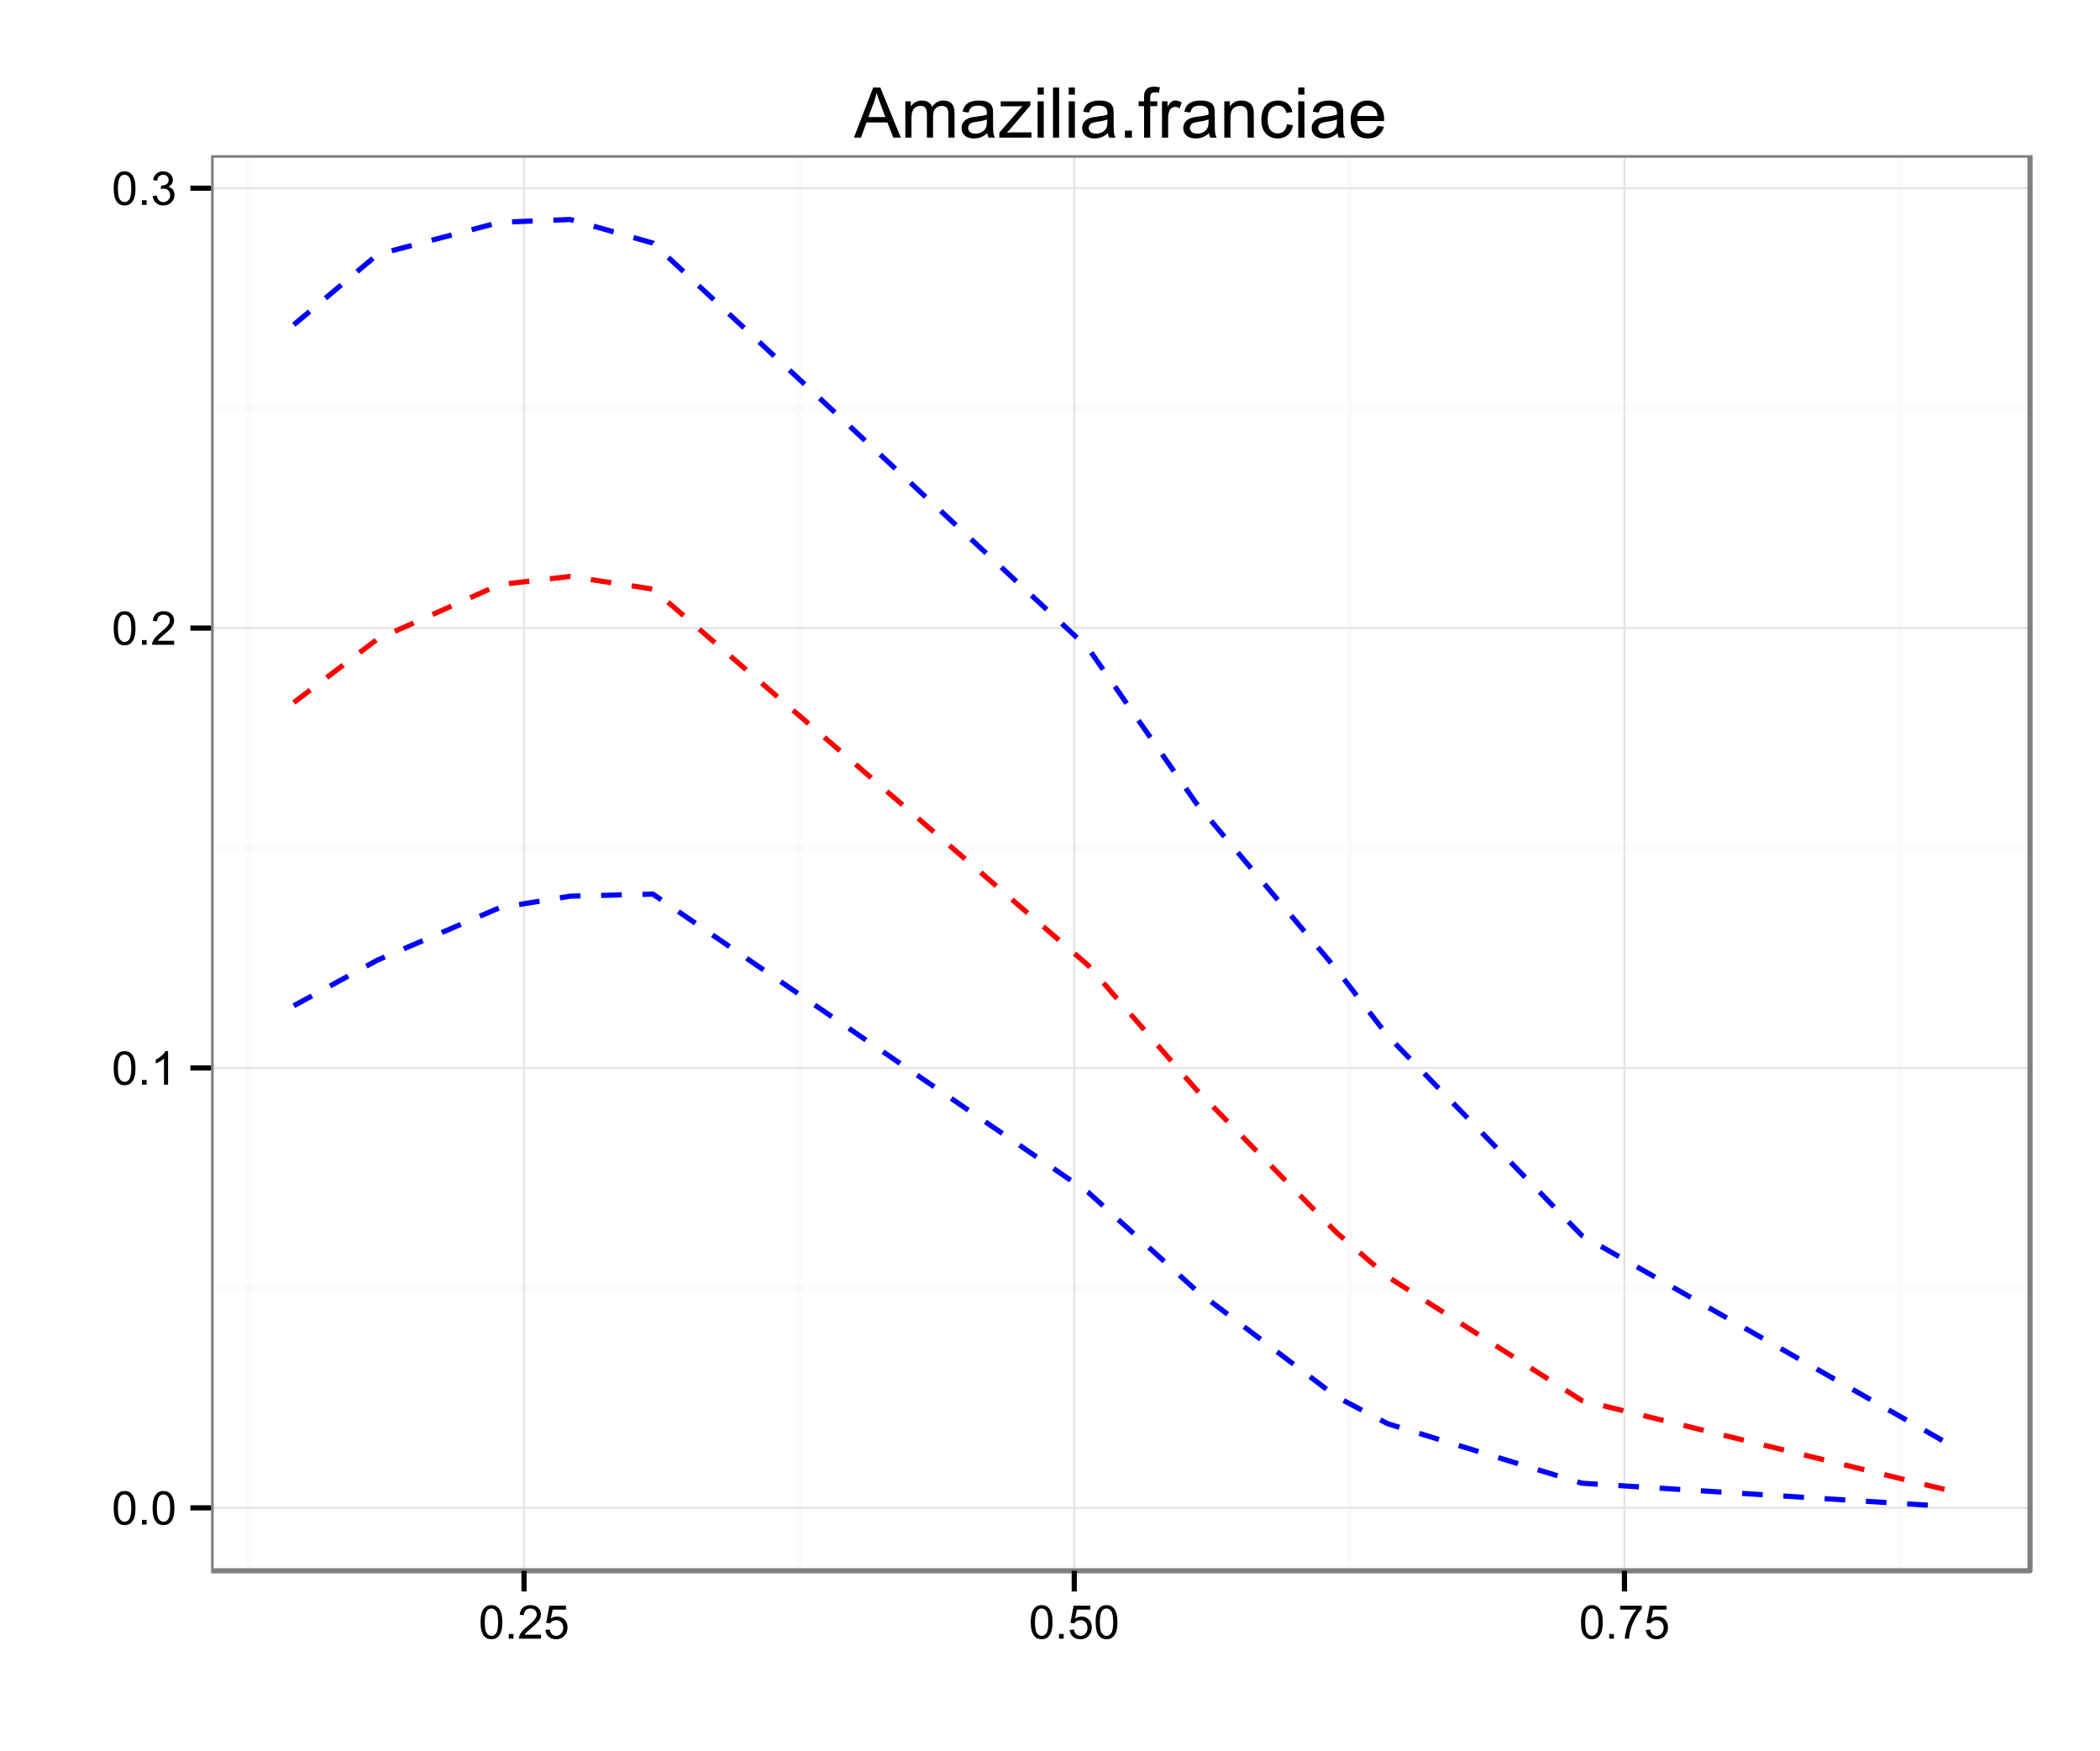
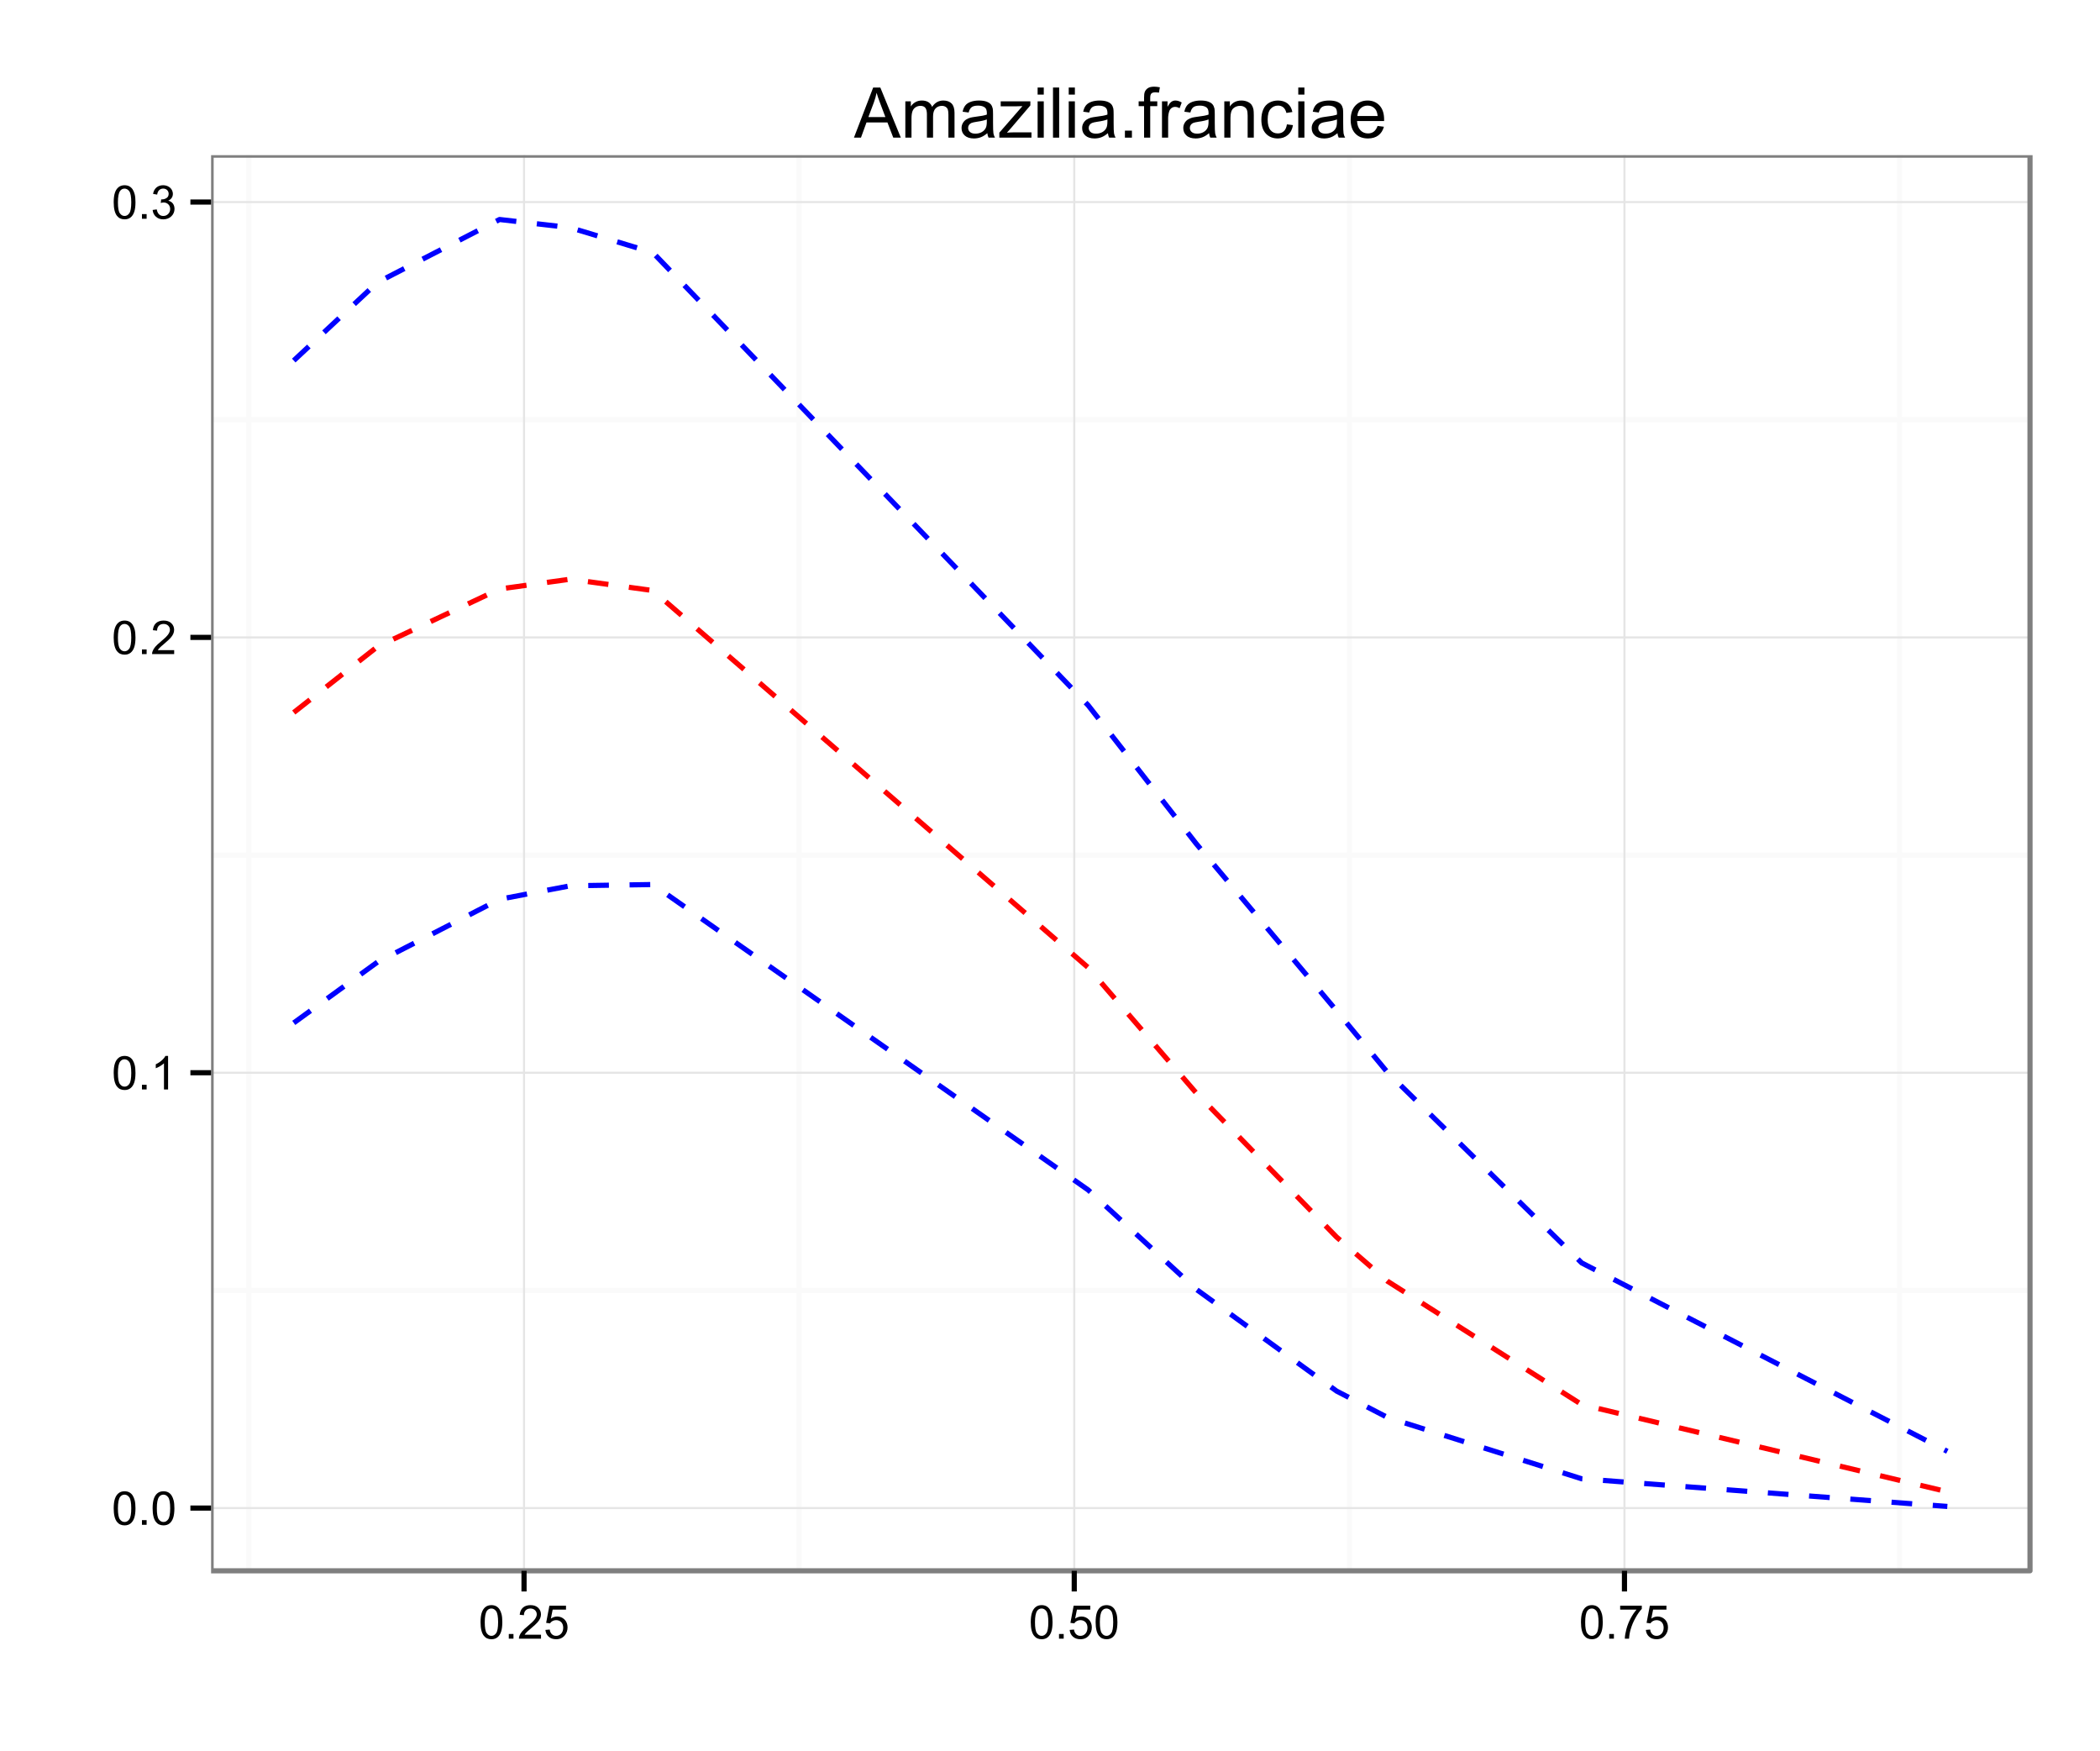
<svg xmlns="http://www.w3.org/2000/svg" xmlns:xlink="http://www.w3.org/1999/xlink" width="432pt" height="360pt" viewBox="0 0 432 360" version="1.1">
  <defs>
    <g>
      <symbol overflow="visible" id="glyph0-0">
        <path style="stroke:none;" d="M 0.398 -3.391 C 0.398 -4.199 0.48 -4.852 0.648 -5.352 C 0.812 -5.844 1.062 -6.227 1.395 -6.496 C 1.723 -6.762 2.137 -6.895 2.641 -6.898 C 3.004 -6.895 3.328 -6.82 3.609 -6.676 C 3.887 -6.523 4.113 -6.312 4.297 -6.035 C 4.477 -5.754 4.621 -5.41 4.723 -5.012 C 4.824 -4.605 4.875 -4.066 4.879 -3.391 C 4.875 -2.582 4.793 -1.93 4.629 -1.438 C 4.465 -0.938 4.215 -0.555 3.887 -0.289 C 3.555 -0.016 3.141 0.117 2.641 0.117 C 1.973 0.117 1.453 -0.117 1.078 -0.594 C 0.625 -1.164 0.398 -2.098 0.398 -3.391 Z M 1.266 -3.391 C 1.266 -2.258 1.395 -1.508 1.66 -1.137 C 1.922 -0.762 2.25 -0.574 2.641 -0.578 C 3.023 -0.574 3.348 -0.762 3.613 -1.141 C 3.875 -1.512 4.008 -2.262 4.012 -3.391 C 4.008 -4.52 3.875 -5.27 3.613 -5.645 C 3.348 -6.012 3.02 -6.199 2.629 -6.203 C 2.238 -6.199 1.93 -6.035 1.703 -5.711 C 1.41 -5.289 1.266 -4.516 1.266 -3.391 Z M 1.266 -3.391 " />
      </symbol>
      <symbol overflow="visible" id="glyph0-1">
        <path style="stroke:none;" d="M 0.871 0 L 0.871 -0.961 L 1.832 -0.961 L 1.832 0 Z M 0.871 0 " />
      </symbol>
      <symbol overflow="visible" id="glyph0-2">
        <path style="stroke:none;" d="M 3.578 0 L 2.734 0 L 2.734 -5.375 C 2.527 -5.18 2.262 -4.988 1.934 -4.793 C 1.602 -4.598 1.305 -4.453 1.047 -4.359 L 1.047 -5.176 C 1.516 -5.395 1.926 -5.664 2.281 -5.98 C 2.633 -6.293 2.883 -6.598 3.031 -6.898 L 3.578 -6.898 Z M 3.578 0 " />
      </symbol>
      <symbol overflow="visible" id="glyph0-3">
        <path style="stroke:none;" d="M 4.832 -0.812 L 4.832 0 L 0.289 0 C 0.281 -0.203 0.316 -0.398 0.391 -0.586 C 0.504 -0.895 0.688 -1.199 0.945 -1.5 C 1.195 -1.797 1.562 -2.141 2.047 -2.539 C 2.789 -3.148 3.297 -3.637 3.562 -3.996 C 3.824 -4.352 3.953 -4.688 3.957 -5.012 C 3.953 -5.34 3.836 -5.621 3.598 -5.855 C 3.355 -6.082 3.043 -6.199 2.664 -6.203 C 2.254 -6.199 1.93 -6.078 1.688 -5.836 C 1.441 -5.59 1.316 -5.25 1.316 -4.824 L 0.449 -4.914 C 0.508 -5.559 0.73 -6.051 1.121 -6.391 C 1.504 -6.727 2.023 -6.895 2.68 -6.898 C 3.336 -6.895 3.859 -6.715 4.246 -6.352 C 4.629 -5.984 4.82 -5.531 4.824 -4.992 C 4.82 -4.715 4.766 -4.441 4.652 -4.18 C 4.539 -3.91 4.352 -3.633 4.094 -3.34 C 3.832 -3.047 3.398 -2.645 2.793 -2.133 C 2.285 -1.707 1.961 -1.418 1.816 -1.266 C 1.672 -1.113 1.551 -0.961 1.461 -0.812 Z M 4.832 -0.812 " />
      </symbol>
      <symbol overflow="visible" id="glyph0-4">
        <path style="stroke:none;" d="M 0.402 -1.812 L 1.246 -1.926 C 1.34 -1.445 1.504 -1.102 1.738 -0.895 C 1.969 -0.68 2.254 -0.574 2.594 -0.578 C 2.988 -0.574 3.324 -0.711 3.598 -0.988 C 3.871 -1.262 4.008 -1.602 4.008 -2.012 C 4.008 -2.395 3.879 -2.715 3.629 -2.969 C 3.371 -3.219 3.051 -3.344 2.664 -3.348 C 2.5 -3.344 2.301 -3.312 2.066 -3.254 L 2.16 -3.992 C 2.215 -3.984 2.262 -3.984 2.297 -3.984 C 2.656 -3.984 2.977 -4.078 3.266 -4.266 C 3.551 -4.453 3.695 -4.742 3.699 -5.133 C 3.695 -5.441 3.59 -5.695 3.383 -5.902 C 3.172 -6.102 2.902 -6.203 2.574 -6.207 C 2.242 -6.203 1.969 -6.102 1.754 -5.895 C 1.531 -5.688 1.391 -5.379 1.332 -4.969 L 0.488 -5.117 C 0.586 -5.68 0.82 -6.121 1.188 -6.434 C 1.551 -6.742 2.008 -6.895 2.555 -6.898 C 2.93 -6.895 3.273 -6.816 3.59 -6.656 C 3.902 -6.496 4.145 -6.277 4.312 -6 C 4.48 -5.719 4.562 -5.422 4.566 -5.113 C 4.562 -4.812 4.484 -4.543 4.324 -4.301 C 4.164 -4.059 3.926 -3.863 3.617 -3.723 C 4.02 -3.625 4.336 -3.43 4.562 -3.137 C 4.785 -2.84 4.898 -2.473 4.902 -2.031 C 4.898 -1.426 4.68 -0.918 4.246 -0.504 C 3.805 -0.09 3.25 0.117 2.586 0.121 C 1.98 0.117 1.48 -0.059 1.086 -0.418 C 0.684 -0.773 0.457 -1.238 0.402 -1.812 Z M 0.402 -1.812 " />
      </symbol>
      <symbol overflow="visible" id="glyph0-5">
        <path style="stroke:none;" d="M 0.398 -1.801 L 1.285 -1.875 C 1.348 -1.441 1.5 -1.117 1.742 -0.902 C 1.977 -0.684 2.266 -0.574 2.605 -0.578 C 3.008 -0.574 3.352 -0.727 3.637 -1.035 C 3.914 -1.34 4.055 -1.746 4.059 -2.254 C 4.055 -2.734 3.918 -3.113 3.652 -3.395 C 3.379 -3.668 3.027 -3.809 2.594 -3.812 C 2.316 -3.809 2.07 -3.746 1.855 -3.625 C 1.633 -3.5 1.461 -3.34 1.34 -3.145 L 0.547 -3.25 L 1.215 -6.777 L 4.633 -6.777 L 4.633 -5.973 L 1.891 -5.973 L 1.52 -4.125 C 1.926 -4.41 2.359 -4.551 2.816 -4.555 C 3.414 -4.551 3.922 -4.344 4.336 -3.93 C 4.746 -3.512 4.949 -2.977 4.953 -2.328 C 4.949 -1.703 4.77 -1.168 4.41 -0.719 C 3.969 -0.16 3.367 0.117 2.605 0.117 C 1.977 0.117 1.465 -0.055 1.074 -0.406 C 0.676 -0.754 0.453 -1.219 0.398 -1.801 Z M 0.398 -1.801 " />
      </symbol>
      <symbol overflow="visible" id="glyph0-6">
        <path style="stroke:none;" d="M 0.453 -5.973 L 0.453 -6.781 L 4.902 -6.781 L 4.902 -6.125 C 4.461 -5.656 4.027 -5.039 3.602 -4.27 C 3.168 -3.496 2.836 -2.703 2.605 -1.891 C 2.434 -1.312 2.324 -0.684 2.281 0 L 1.414 0 C 1.422 -0.539 1.531 -1.191 1.734 -1.961 C 1.938 -2.723 2.227 -3.461 2.609 -4.176 C 2.984 -4.883 3.391 -5.48 3.82 -5.973 Z M 0.453 -5.973 " />
      </symbol>
      <symbol overflow="visible" id="glyph1-0">
        <path style="stroke:none;" d="M -0.02 0 L 3.938 -10.309 L 5.406 -10.309 L 9.625 0 L 8.07 0 L 6.871 -3.121 L 2.559 -3.121 L 1.426 0 Z M 2.953 -4.234 L 6.449 -4.234 L 5.371 -7.086 C 5.039 -7.949 4.797 -8.664 4.641 -9.227 C 4.508 -8.562 4.32 -7.906 4.086 -7.258 Z M 2.953 -4.234 " />
      </symbol>
      <symbol overflow="visible" id="glyph1-1">
        <path style="stroke:none;" d="M 0.949 0 L 0.949 -7.469 L 2.082 -7.469 L 2.082 -6.418 C 2.312 -6.781 2.625 -7.078 3.016 -7.301 C 3.402 -7.523 3.844 -7.633 4.344 -7.637 C 4.895 -7.633 5.352 -7.52 5.707 -7.289 C 6.059 -7.059 6.305 -6.738 6.453 -6.328 C 7.039 -7.199 7.809 -7.633 8.762 -7.637 C 9.496 -7.633 10.066 -7.43 10.469 -7.02 C 10.863 -6.609 11.062 -5.977 11.066 -5.125 L 11.066 0 L 9.809 0 L 9.809 -4.703 C 9.809 -5.207 9.766 -5.57 9.684 -5.797 C 9.602 -6.016 9.453 -6.195 9.238 -6.336 C 9.02 -6.469 8.766 -6.539 8.48 -6.539 C 7.949 -6.539 7.516 -6.363 7.172 -6.016 C 6.824 -5.664 6.648 -5.105 6.652 -4.34 L 6.652 0 L 5.387 0 L 5.387 -4.852 C 5.383 -5.414 5.281 -5.836 5.074 -6.117 C 4.867 -6.398 4.527 -6.539 4.062 -6.539 C 3.703 -6.539 3.375 -6.445 3.074 -6.258 C 2.77 -6.07 2.551 -5.793 2.418 -5.434 C 2.281 -5.07 2.215 -4.551 2.215 -3.875 L 2.215 0 Z M 0.949 0 " />
      </symbol>
      <symbol overflow="visible" id="glyph1-2">
        <path style="stroke:none;" d="M 5.82 -0.922 C 5.348 -0.52 4.898 -0.238 4.465 -0.078 C 4.031 0.086 3.566 0.164 3.074 0.168 C 2.25 0.164 1.617 -0.035 1.18 -0.434 C 0.734 -0.832 0.516 -1.344 0.52 -1.969 C 0.516 -2.332 0.598 -2.664 0.77 -2.969 C 0.934 -3.27 1.152 -3.512 1.422 -3.699 C 1.691 -3.879 1.996 -4.02 2.336 -4.113 C 2.582 -4.176 2.957 -4.238 3.461 -4.305 C 4.48 -4.422 5.23 -4.566 5.715 -4.738 C 5.715 -4.91 5.719 -5.02 5.723 -5.07 C 5.719 -5.582 5.598 -5.945 5.363 -6.16 C 5.035 -6.441 4.555 -6.586 3.922 -6.59 C 3.324 -6.586 2.887 -6.48 2.605 -6.273 C 2.32 -6.062 2.109 -5.695 1.977 -5.168 L 0.738 -5.336 C 0.848 -5.863 1.031 -6.293 1.293 -6.621 C 1.547 -6.945 1.918 -7.195 2.41 -7.371 C 2.895 -7.547 3.461 -7.633 4.105 -7.637 C 4.742 -7.633 5.262 -7.559 5.66 -7.41 C 6.059 -7.258 6.352 -7.07 6.539 -6.844 C 6.727 -6.617 6.855 -6.328 6.934 -5.984 C 6.973 -5.766 6.996 -5.379 6.996 -4.816 L 6.996 -3.129 C 6.996 -1.949 7.02 -1.203 7.074 -0.895 C 7.125 -0.582 7.234 -0.285 7.398 0 L 6.074 0 C 5.941 -0.262 5.855 -0.566 5.82 -0.922 Z M 5.715 -3.746 C 5.254 -3.555 4.566 -3.398 3.648 -3.27 C 3.125 -3.191 2.758 -3.105 2.543 -3.016 C 2.328 -2.918 2.16 -2.781 2.047 -2.605 C 1.926 -2.422 1.867 -2.223 1.871 -2.004 C 1.867 -1.664 1.996 -1.383 2.254 -1.16 C 2.508 -0.934 2.883 -0.82 3.375 -0.824 C 3.859 -0.82 4.293 -0.926 4.676 -1.141 C 5.055 -1.352 5.332 -1.645 5.512 -2.02 C 5.645 -2.301 5.711 -2.723 5.715 -3.285 Z M 5.715 -3.746 " />
      </symbol>
      <symbol overflow="visible" id="glyph1-3">
        <path style="stroke:none;" d="M 0.281 0 L 0.281 -1.027 L 5.035 -6.484 C 4.492 -6.453 4.016 -6.438 3.605 -6.441 L 0.562 -6.441 L 0.562 -7.469 L 6.664 -7.469 L 6.664 -6.629 L 2.621 -1.891 L 1.844 -1.027 C 2.406 -1.066 2.938 -1.09 3.438 -1.09 L 6.891 -1.09 L 6.891 0 Z M 0.281 0 " />
      </symbol>
      <symbol overflow="visible" id="glyph1-4">
        <path style="stroke:none;" d="M 0.957 -8.852 L 0.957 -10.309 L 2.223 -10.309 L 2.223 -8.852 Z M 0.957 0 L 0.957 -7.469 L 2.223 -7.469 L 2.223 0 Z M 0.957 0 " />
      </symbol>
      <symbol overflow="visible" id="glyph1-5">
        <path style="stroke:none;" d="M 0.922 0 L 0.922 -10.309 L 2.188 -10.309 L 2.188 0 Z M 0.922 0 " />
      </symbol>
      <symbol overflow="visible" id="glyph1-6">
        <path style="stroke:none;" d="M 1.309 0 L 1.309 -1.441 L 2.75 -1.441 L 2.75 0 Z M 1.309 0 " />
      </symbol>
      <symbol overflow="visible" id="glyph1-7">
        <path style="stroke:none;" d="M 1.25 0 L 1.25 -6.484 L 0.133 -6.484 L 0.133 -7.469 L 1.25 -7.469 L 1.25 -8.262 C 1.246 -8.762 1.293 -9.133 1.387 -9.379 C 1.504 -9.703 1.719 -9.969 2.027 -10.176 C 2.332 -10.379 2.762 -10.48 3.32 -10.484 C 3.672 -10.48 4.066 -10.438 4.5 -10.355 L 4.309 -9.254 C 4.043 -9.297 3.797 -9.32 3.566 -9.324 C 3.18 -9.32 2.906 -9.238 2.75 -9.078 C 2.586 -8.91 2.508 -8.605 2.512 -8.156 L 2.512 -7.469 L 3.965 -7.469 L 3.965 -6.484 L 2.512 -6.484 L 2.512 0 Z M 1.25 0 " />
      </symbol>
      <symbol overflow="visible" id="glyph1-8">
        <path style="stroke:none;" d="M 0.934 0 L 0.934 -7.469 L 2.074 -7.469 L 2.074 -6.336 C 2.363 -6.859 2.629 -7.211 2.879 -7.383 C 3.121 -7.551 3.395 -7.633 3.691 -7.637 C 4.117 -7.633 4.551 -7.496 4.992 -7.227 L 4.555 -6.055 C 4.242 -6.234 3.934 -6.328 3.629 -6.328 C 3.348 -6.328 3.102 -6.242 2.883 -6.078 C 2.66 -5.906 2.5 -5.676 2.41 -5.387 C 2.266 -4.934 2.195 -4.441 2.199 -3.91 L 2.199 0 Z M 0.934 0 " />
      </symbol>
      <symbol overflow="visible" id="glyph1-9">
        <path style="stroke:none;" d="M 0.949 0 L 0.949 -7.469 L 2.09 -7.469 L 2.09 -6.406 C 2.633 -7.223 3.426 -7.633 4.465 -7.637 C 4.914 -7.633 5.328 -7.555 5.707 -7.395 C 6.082 -7.23 6.363 -7.016 6.555 -6.758 C 6.738 -6.492 6.867 -6.18 6.945 -5.82 C 6.988 -5.582 7.012 -5.172 7.016 -4.59 L 7.016 0 L 5.75 0 L 5.75 -4.543 C 5.746 -5.055 5.699 -5.441 5.602 -5.699 C 5.504 -5.953 5.328 -6.156 5.078 -6.309 C 4.824 -6.461 4.531 -6.539 4.199 -6.539 C 3.656 -6.539 3.191 -6.367 2.801 -6.023 C 2.41 -5.68 2.215 -5.031 2.215 -4.078 L 2.215 0 Z M 0.949 0 " />
      </symbol>
      <symbol overflow="visible" id="glyph1-10">
        <path style="stroke:none;" d="M 5.82 -2.734 L 7.066 -2.574 C 6.93 -1.711 6.582 -1.039 6.023 -0.559 C 5.461 -0.074 4.77 0.164 3.957 0.168 C 2.934 0.164 2.113 -0.168 1.492 -0.832 C 0.871 -1.5 0.562 -2.457 0.562 -3.707 C 0.562 -4.508 0.695 -5.211 0.961 -5.82 C 1.227 -6.422 1.633 -6.879 2.184 -7.184 C 2.727 -7.484 3.32 -7.633 3.965 -7.637 C 4.773 -7.633 5.438 -7.43 5.957 -7.02 C 6.469 -6.609 6.797 -6.027 6.945 -5.273 L 5.715 -5.082 C 5.594 -5.582 5.387 -5.961 5.094 -6.215 C 4.793 -6.465 4.434 -6.59 4.016 -6.594 C 3.375 -6.59 2.859 -6.363 2.461 -5.906 C 2.062 -5.449 1.863 -4.727 1.863 -3.742 C 1.863 -2.734 2.055 -2.004 2.438 -1.551 C 2.82 -1.094 3.32 -0.867 3.945 -0.871 C 4.438 -0.867 4.852 -1.02 5.188 -1.328 C 5.516 -1.629 5.727 -2.098 5.82 -2.734 Z M 5.82 -2.734 " />
      </symbol>
      <symbol overflow="visible" id="glyph1-11">
        <path style="stroke:none;" d="M 6.062 -2.406 L 7.367 -2.242 C 7.156 -1.477 6.777 -0.883 6.223 -0.465 C 5.664 -0.043 4.949 0.164 4.086 0.168 C 2.988 0.164 2.121 -0.168 1.484 -0.84 C 0.844 -1.508 0.527 -2.453 0.527 -3.672 C 0.527 -4.926 0.848 -5.898 1.496 -6.594 C 2.141 -7.285 2.98 -7.633 4.016 -7.637 C 5.008 -7.633 5.824 -7.293 6.461 -6.617 C 7.09 -5.934 7.406 -4.977 7.41 -3.746 C 7.406 -3.668 7.402 -3.559 7.402 -3.41 L 1.836 -3.41 C 1.879 -2.59 2.113 -1.961 2.531 -1.523 C 2.945 -1.086 3.465 -0.867 4.094 -0.871 C 4.555 -0.867 4.949 -0.988 5.281 -1.234 C 5.605 -1.477 5.867 -1.867 6.062 -2.406 Z M 1.906 -4.449 L 6.074 -4.449 C 6.016 -5.074 5.855 -5.547 5.598 -5.863 C 5.191 -6.348 4.668 -6.59 4.027 -6.594 C 3.441 -6.59 2.953 -6.398 2.562 -6.012 C 2.164 -5.621 1.945 -5.098 1.906 -4.449 Z M 1.906 -4.449 " />
      </symbol>
    </g>
    <clipPath id="clip1">
      <path d="M 43.422 31.906 L 418.602 31.906 L 418.602 324.051 L 43.422 324.051 Z M 43.422 31.906 " />
    </clipPath>
  </defs>
  <g id="surface41">
    <rect x="0" y="0" width="432" height="360" style="fill:rgb(100%,100%,100%);fill-opacity:1;stroke:none;" />
    <rect x="0" y="0" width="432" height="360" style="fill:rgb(100%,100%,100%);fill-opacity:1;stroke:none;" />
    <path style="fill:none;stroke-width:1.063;stroke-linecap:round;stroke-linejoin:round;stroke:rgb(100%,100%,100%);stroke-opacity:1;stroke-miterlimit:10;" d="M 0 360 L 432 360 L 432 0 L 0 0 Z M 0 360 " />
    <g clip-path="url(#clip1)" clip-rule="nonzero">
      <path style=" stroke:none;fill-rule:nonzero;fill:rgb(100%,100%,100%);fill-opacity:1;" d="M 43.422 323.051 L 417.602 323.051 L 417.602 31.906 L 43.422 31.906 Z M 43.422 323.051 " />
-       <path style="fill:none;stroke-width:1.063;stroke-linecap:butt;stroke-linejoin:round;stroke:rgb(98.039%,98.039%,98.039%);stroke-opacity:1;stroke-miterlimit:10;" d="M 43.422 264.871 L 417.602 264.871 " />
-       <path style="fill:none;stroke-width:1.063;stroke-linecap:butt;stroke-linejoin:round;stroke:rgb(98.039%,98.039%,98.039%);stroke-opacity:1;stroke-miterlimit:10;" d="M 43.422 174.406 L 417.602 174.406 " />
-       <path style="fill:none;stroke-width:1.063;stroke-linecap:butt;stroke-linejoin:round;stroke:rgb(98.039%,98.039%,98.039%);stroke-opacity:1;stroke-miterlimit:10;" d="M 43.422 83.938 L 417.602 83.938 " />
+       <path style="fill:none;stroke-width:1.063;stroke-linecap:butt;stroke-linejoin:round;stroke:rgb(98.039%,98.039%,98.039%);stroke-opacity:1;stroke-miterlimit:10;" d="M 43.422 265.391 L 417.602 265.391 " />
+       <path style="fill:none;stroke-width:1.063;stroke-linecap:butt;stroke-linejoin:round;stroke:rgb(98.039%,98.039%,98.039%);stroke-opacity:1;stroke-miterlimit:10;" d="M 43.422 175.855 L 417.602 175.855 " />
+       <path style="fill:none;stroke-width:1.063;stroke-linecap:butt;stroke-linejoin:round;stroke:rgb(98.039%,98.039%,98.039%);stroke-opacity:1;stroke-miterlimit:10;" d="M 43.422 86.324 L 417.602 86.324 " />
      <path style="fill:none;stroke-width:1.063;stroke-linecap:butt;stroke-linejoin:round;stroke:rgb(98.039%,98.039%,98.039%);stroke-opacity:1;stroke-miterlimit:10;" d="M 51.207 323.051 L 51.207 31.906 " />
      <path style="fill:none;stroke-width:1.063;stroke-linecap:butt;stroke-linejoin:round;stroke:rgb(98.039%,98.039%,98.039%);stroke-opacity:1;stroke-miterlimit:10;" d="M 164.395 323.051 L 164.395 31.906 " />
      <path style="fill:none;stroke-width:1.063;stroke-linecap:butt;stroke-linejoin:round;stroke:rgb(98.039%,98.039%,98.039%);stroke-opacity:1;stroke-miterlimit:10;" d="M 277.582 323.051 L 277.582 31.906 " />
      <path style="fill:none;stroke-width:1.063;stroke-linecap:butt;stroke-linejoin:round;stroke:rgb(98.039%,98.039%,98.039%);stroke-opacity:1;stroke-miterlimit:10;" d="M 390.77 323.051 L 390.77 31.906 " />
-       <path style="fill:none;stroke-width:0.425;stroke-linecap:butt;stroke-linejoin:round;stroke:rgb(89.804%,89.804%,89.804%);stroke-opacity:1;stroke-miterlimit:10;" d="M 43.422 310.105 L 417.602 310.105 " />
-       <path style="fill:none;stroke-width:0.425;stroke-linecap:butt;stroke-linejoin:round;stroke:rgb(89.804%,89.804%,89.804%);stroke-opacity:1;stroke-miterlimit:10;" d="M 43.422 219.637 L 417.602 219.637 " />
-       <path style="fill:none;stroke-width:0.425;stroke-linecap:butt;stroke-linejoin:round;stroke:rgb(89.804%,89.804%,89.804%);stroke-opacity:1;stroke-miterlimit:10;" d="M 43.422 129.172 L 417.602 129.172 " />
-       <path style="fill:none;stroke-width:0.425;stroke-linecap:butt;stroke-linejoin:round;stroke:rgb(89.804%,89.804%,89.804%);stroke-opacity:1;stroke-miterlimit:10;" d="M 43.422 38.703 L 417.602 38.703 " />
+       <path style="fill:none;stroke-width:0.425;stroke-linecap:butt;stroke-linejoin:round;stroke:rgb(89.804%,89.804%,89.804%);stroke-opacity:1;stroke-miterlimit:10;" d="M 43.422 310.156 L 417.602 310.156 " />
+       <path style="fill:none;stroke-width:0.425;stroke-linecap:butt;stroke-linejoin:round;stroke:rgb(89.804%,89.804%,89.804%);stroke-opacity:1;stroke-miterlimit:10;" d="M 43.422 220.621 L 417.602 220.621 " />
+       <path style="fill:none;stroke-width:0.425;stroke-linecap:butt;stroke-linejoin:round;stroke:rgb(89.804%,89.804%,89.804%);stroke-opacity:1;stroke-miterlimit:10;" d="M 43.422 131.09 L 417.602 131.09 " />
+       <path style="fill:none;stroke-width:0.425;stroke-linecap:butt;stroke-linejoin:round;stroke:rgb(89.804%,89.804%,89.804%);stroke-opacity:1;stroke-miterlimit:10;" d="M 43.422 41.555 L 417.602 41.555 " />
      <path style="fill:none;stroke-width:0.425;stroke-linecap:butt;stroke-linejoin:round;stroke:rgb(89.804%,89.804%,89.804%);stroke-opacity:1;stroke-miterlimit:10;" d="M 107.801 323.051 L 107.801 31.906 " />
      <path style="fill:none;stroke-width:0.425;stroke-linecap:butt;stroke-linejoin:round;stroke:rgb(89.804%,89.804%,89.804%);stroke-opacity:1;stroke-miterlimit:10;" d="M 220.988 323.051 L 220.988 31.906 " />
      <path style="fill:none;stroke-width:0.425;stroke-linecap:butt;stroke-linejoin:round;stroke:rgb(89.804%,89.804%,89.804%);stroke-opacity:1;stroke-miterlimit:10;" d="M 334.176 323.051 L 334.176 31.906 " />
-       <path style="fill:none;stroke-width:1.063;stroke-linecap:butt;stroke-linejoin:round;stroke:rgb(100%,0%,0%);stroke-opacity:1;stroke-dasharray:4.252,4.252;stroke-miterlimit:1;" d="M 60.43 144.488 L 77.641 131.438 L 102.77 120.238 L 117.297 118.543 L 134.316 121.16 L 223.84 198.527 L 246.074 224.07 L 274.945 253.492 L 285.465 262.574 L 325.387 288.023 L 400.594 306.453 " />
-       <path style="fill:none;stroke-width:1.063;stroke-linecap:butt;stroke-linejoin:round;stroke:rgb(0%,0%,100%);stroke-opacity:1;stroke-dasharray:4.252,4.252;stroke-miterlimit:1;" d="M 60.43 66.797 L 77.641 52.348 L 102.77 45.727 L 117.297 45.141 L 134.316 49.992 L 223.84 133.281 L 246.074 165.188 L 274.945 199.371 L 285.465 213.031 L 325.387 254.078 L 400.594 296.828 " />
-       <path style="fill:none;stroke-width:1.063;stroke-linecap:butt;stroke-linejoin:round;stroke:rgb(0%,0%,100%);stroke-opacity:1;stroke-dasharray:4.252,4.252;stroke-miterlimit:1;" d="M 60.43 206.855 L 77.641 197.461 L 102.77 186.688 L 117.297 184.305 L 134.316 183.887 L 223.84 245.191 L 246.074 265.387 L 274.945 287.273 L 285.465 292.805 L 325.387 305.039 L 400.594 309.816 " />
+       <path style="fill:none;stroke-width:1.063;stroke-linecap:butt;stroke-linejoin:round;stroke:rgb(100%,0%,0%);stroke-opacity:1;stroke-dasharray:4.252,4.252;stroke-miterlimit:1;" d="M 60.43 146.535 L 77.641 132.996 L 102.77 121.133 L 117.297 119.117 L 134.316 121.453 L 223.84 198.984 L 246.074 224.777 L 274.945 254.41 L 285.465 263.523 L 325.387 288.871 L 400.594 306.793 " />
+       <path style="fill:none;stroke-width:1.063;stroke-linecap:butt;stroke-linejoin:round;stroke:rgb(0%,0%,100%);stroke-opacity:1;stroke-dasharray:4.252,4.252;stroke-miterlimit:1;" d="M 60.43 74.156 L 77.641 58.086 L 102.77 45.141 L 117.297 46.812 L 134.316 51.957 L 223.84 145.039 L 246.074 173.512 L 274.945 207.867 L 285.465 220.598 L 325.387 259.738 L 400.594 298.488 " />
+       <path style="fill:none;stroke-width:1.063;stroke-linecap:butt;stroke-linejoin:round;stroke:rgb(0%,0%,100%);stroke-opacity:1;stroke-dasharray:4.252,4.252;stroke-miterlimit:1;" d="M 60.43 210.371 L 77.641 197.871 L 102.77 184.945 L 117.297 182.176 L 134.316 181.914 L 223.84 244.719 L 246.074 265.152 L 274.945 286.086 L 285.465 291.539 L 325.387 304.133 L 400.594 309.816 " />
      <path style="fill:none;stroke-width:1.063;stroke-linecap:round;stroke-linejoin:round;stroke:rgb(49.804%,49.804%,49.804%);stroke-opacity:1;stroke-miterlimit:10;" d="M 43.422 323.051 L 417.602 323.051 L 417.602 31.906 L 43.422 31.906 Z M 43.422 323.051 " />
    </g>
    <g style="fill:rgb(0%,0%,0%);fill-opacity:1;">
-       <use xlink:href="#glyph0-0" x="22.992" y="313.543" />
-       <use xlink:href="#glyph0-1" x="28.331" y="313.543" />
-       <use xlink:href="#glyph0-0" x="30.998" y="313.543" />
+       <use xlink:href="#glyph0-0" x="22.992" y="313.594" />
+       <use xlink:href="#glyph0-1" x="28.331" y="313.594" />
+       <use xlink:href="#glyph0-0" x="30.998" y="313.594" />
    </g>
    <g style="fill:rgb(0%,0%,0%);fill-opacity:1;">
-       <use xlink:href="#glyph0-0" x="22.992" y="223.074" />
-       <use xlink:href="#glyph0-1" x="28.331" y="223.074" />
-       <use xlink:href="#glyph0-2" x="30.998" y="223.074" />
+       <use xlink:href="#glyph0-0" x="22.992" y="224.059" />
+       <use xlink:href="#glyph0-1" x="28.331" y="224.059" />
+       <use xlink:href="#glyph0-2" x="30.998" y="224.059" />
    </g>
    <g style="fill:rgb(0%,0%,0%);fill-opacity:1;">
-       <use xlink:href="#glyph0-0" x="22.992" y="132.605" />
-       <use xlink:href="#glyph0-1" x="28.331" y="132.605" />
-       <use xlink:href="#glyph0-3" x="30.998" y="132.605" />
+       <use xlink:href="#glyph0-0" x="22.992" y="134.523" />
+       <use xlink:href="#glyph0-1" x="28.331" y="134.523" />
+       <use xlink:href="#glyph0-3" x="30.998" y="134.523" />
    </g>
    <g style="fill:rgb(0%,0%,0%);fill-opacity:1;">
-       <use xlink:href="#glyph0-0" x="22.992" y="42.137" />
-       <use xlink:href="#glyph0-1" x="28.331" y="42.137" />
-       <use xlink:href="#glyph0-4" x="30.998" y="42.137" />
+       <use xlink:href="#glyph0-0" x="22.992" y="44.992" />
+       <use xlink:href="#glyph0-1" x="28.331" y="44.992" />
+       <use xlink:href="#glyph0-4" x="30.998" y="44.992" />
    </g>
-     <path style="fill:none;stroke-width:1.063;stroke-linecap:butt;stroke-linejoin:round;stroke:rgb(0%,0%,0%);stroke-opacity:1;stroke-miterlimit:10;" d="M 39.168 310.105 L 43.422 310.105 " />
-     <path style="fill:none;stroke-width:1.063;stroke-linecap:butt;stroke-linejoin:round;stroke:rgb(0%,0%,0%);stroke-opacity:1;stroke-miterlimit:10;" d="M 39.168 219.637 L 43.422 219.637 " />
-     <path style="fill:none;stroke-width:1.063;stroke-linecap:butt;stroke-linejoin:round;stroke:rgb(0%,0%,0%);stroke-opacity:1;stroke-miterlimit:10;" d="M 39.168 129.172 L 43.422 129.172 " />
-     <path style="fill:none;stroke-width:1.063;stroke-linecap:butt;stroke-linejoin:round;stroke:rgb(0%,0%,0%);stroke-opacity:1;stroke-miterlimit:10;" d="M 39.168 38.703 L 43.422 38.703 " />
+     <path style="fill:none;stroke-width:1.063;stroke-linecap:butt;stroke-linejoin:round;stroke:rgb(0%,0%,0%);stroke-opacity:1;stroke-miterlimit:10;" d="M 39.168 310.156 L 43.422 310.156 " />
+     <path style="fill:none;stroke-width:1.063;stroke-linecap:butt;stroke-linejoin:round;stroke:rgb(0%,0%,0%);stroke-opacity:1;stroke-miterlimit:10;" d="M 39.168 220.621 L 43.422 220.621 " />
+     <path style="fill:none;stroke-width:1.063;stroke-linecap:butt;stroke-linejoin:round;stroke:rgb(0%,0%,0%);stroke-opacity:1;stroke-miterlimit:10;" d="M 39.168 131.09 L 43.422 131.09 " />
+     <path style="fill:none;stroke-width:1.063;stroke-linecap:butt;stroke-linejoin:round;stroke:rgb(0%,0%,0%);stroke-opacity:1;stroke-miterlimit:10;" d="M 39.168 41.555 L 43.422 41.555 " />
    <path style="fill:none;stroke-width:1.063;stroke-linecap:butt;stroke-linejoin:round;stroke:rgb(0%,0%,0%);stroke-opacity:1;stroke-miterlimit:10;" d="M 107.801 327.305 L 107.801 323.051 " />
    <path style="fill:none;stroke-width:1.063;stroke-linecap:butt;stroke-linejoin:round;stroke:rgb(0%,0%,0%);stroke-opacity:1;stroke-miterlimit:10;" d="M 220.988 327.305 L 220.988 323.051 " />
    <path style="fill:none;stroke-width:1.063;stroke-linecap:butt;stroke-linejoin:round;stroke:rgb(0%,0%,0%);stroke-opacity:1;stroke-miterlimit:10;" d="M 334.176 327.305 L 334.176 323.051 " />
    <g style="fill:rgb(0%,0%,0%);fill-opacity:1;">
      <use xlink:href="#glyph0-0" x="98.457" y="337.012" />
      <use xlink:href="#glyph0-1" x="103.796" y="337.012" />
      <use xlink:href="#glyph0-3" x="106.463" y="337.012" />
      <use xlink:href="#glyph0-5" x="111.802" y="337.012" />
    </g>
    <g style="fill:rgb(0%,0%,0%);fill-opacity:1;">
      <use xlink:href="#glyph0-0" x="211.645" y="337.012" />
      <use xlink:href="#glyph0-1" x="216.984" y="337.012" />
      <use xlink:href="#glyph0-5" x="219.651" y="337.012" />
      <use xlink:href="#glyph0-0" x="224.99" y="337.012" />
    </g>
    <g style="fill:rgb(0%,0%,0%);fill-opacity:1;">
      <use xlink:href="#glyph0-0" x="324.832" y="337.012" />
      <use xlink:href="#glyph0-1" x="330.171" y="337.012" />
      <use xlink:href="#glyph0-6" x="332.838" y="337.012" />
      <use xlink:href="#glyph0-5" x="338.177" y="337.012" />
    </g>
    <g style="fill:rgb(0%,0%,0%);fill-opacity:1;">
      <use xlink:href="#glyph1-0" x="175.688" y="28.309" />
      <use xlink:href="#glyph1-1" x="185.292" y="28.309" />
      <use xlink:href="#glyph1-2" x="197.287" y="28.309" />
      <use xlink:href="#glyph1-3" x="205.296" y="28.309" />
      <use xlink:href="#glyph1-4" x="212.496" y="28.309" />
      <use xlink:href="#glyph1-5" x="215.695" y="28.309" />
      <use xlink:href="#glyph1-4" x="218.895" y="28.309" />
      <use xlink:href="#glyph1-2" x="222.094" y="28.309" />
      <use xlink:href="#glyph1-6" x="230.102" y="28.309" />
      <use xlink:href="#glyph1-7" x="234.103" y="28.309" />
      <use xlink:href="#glyph1-8" x="238.104" y="28.309" />
      <use xlink:href="#glyph1-2" x="242.899" y="28.309" />
      <use xlink:href="#glyph1-9" x="250.908" y="28.309" />
      <use xlink:href="#glyph1-10" x="258.916" y="28.309" />
      <use xlink:href="#glyph1-4" x="266.116" y="28.309" />
      <use xlink:href="#glyph1-2" x="269.316" y="28.309" />
      <use xlink:href="#glyph1-11" x="277.324" y="28.309" />
    </g>
  </g>
</svg>
